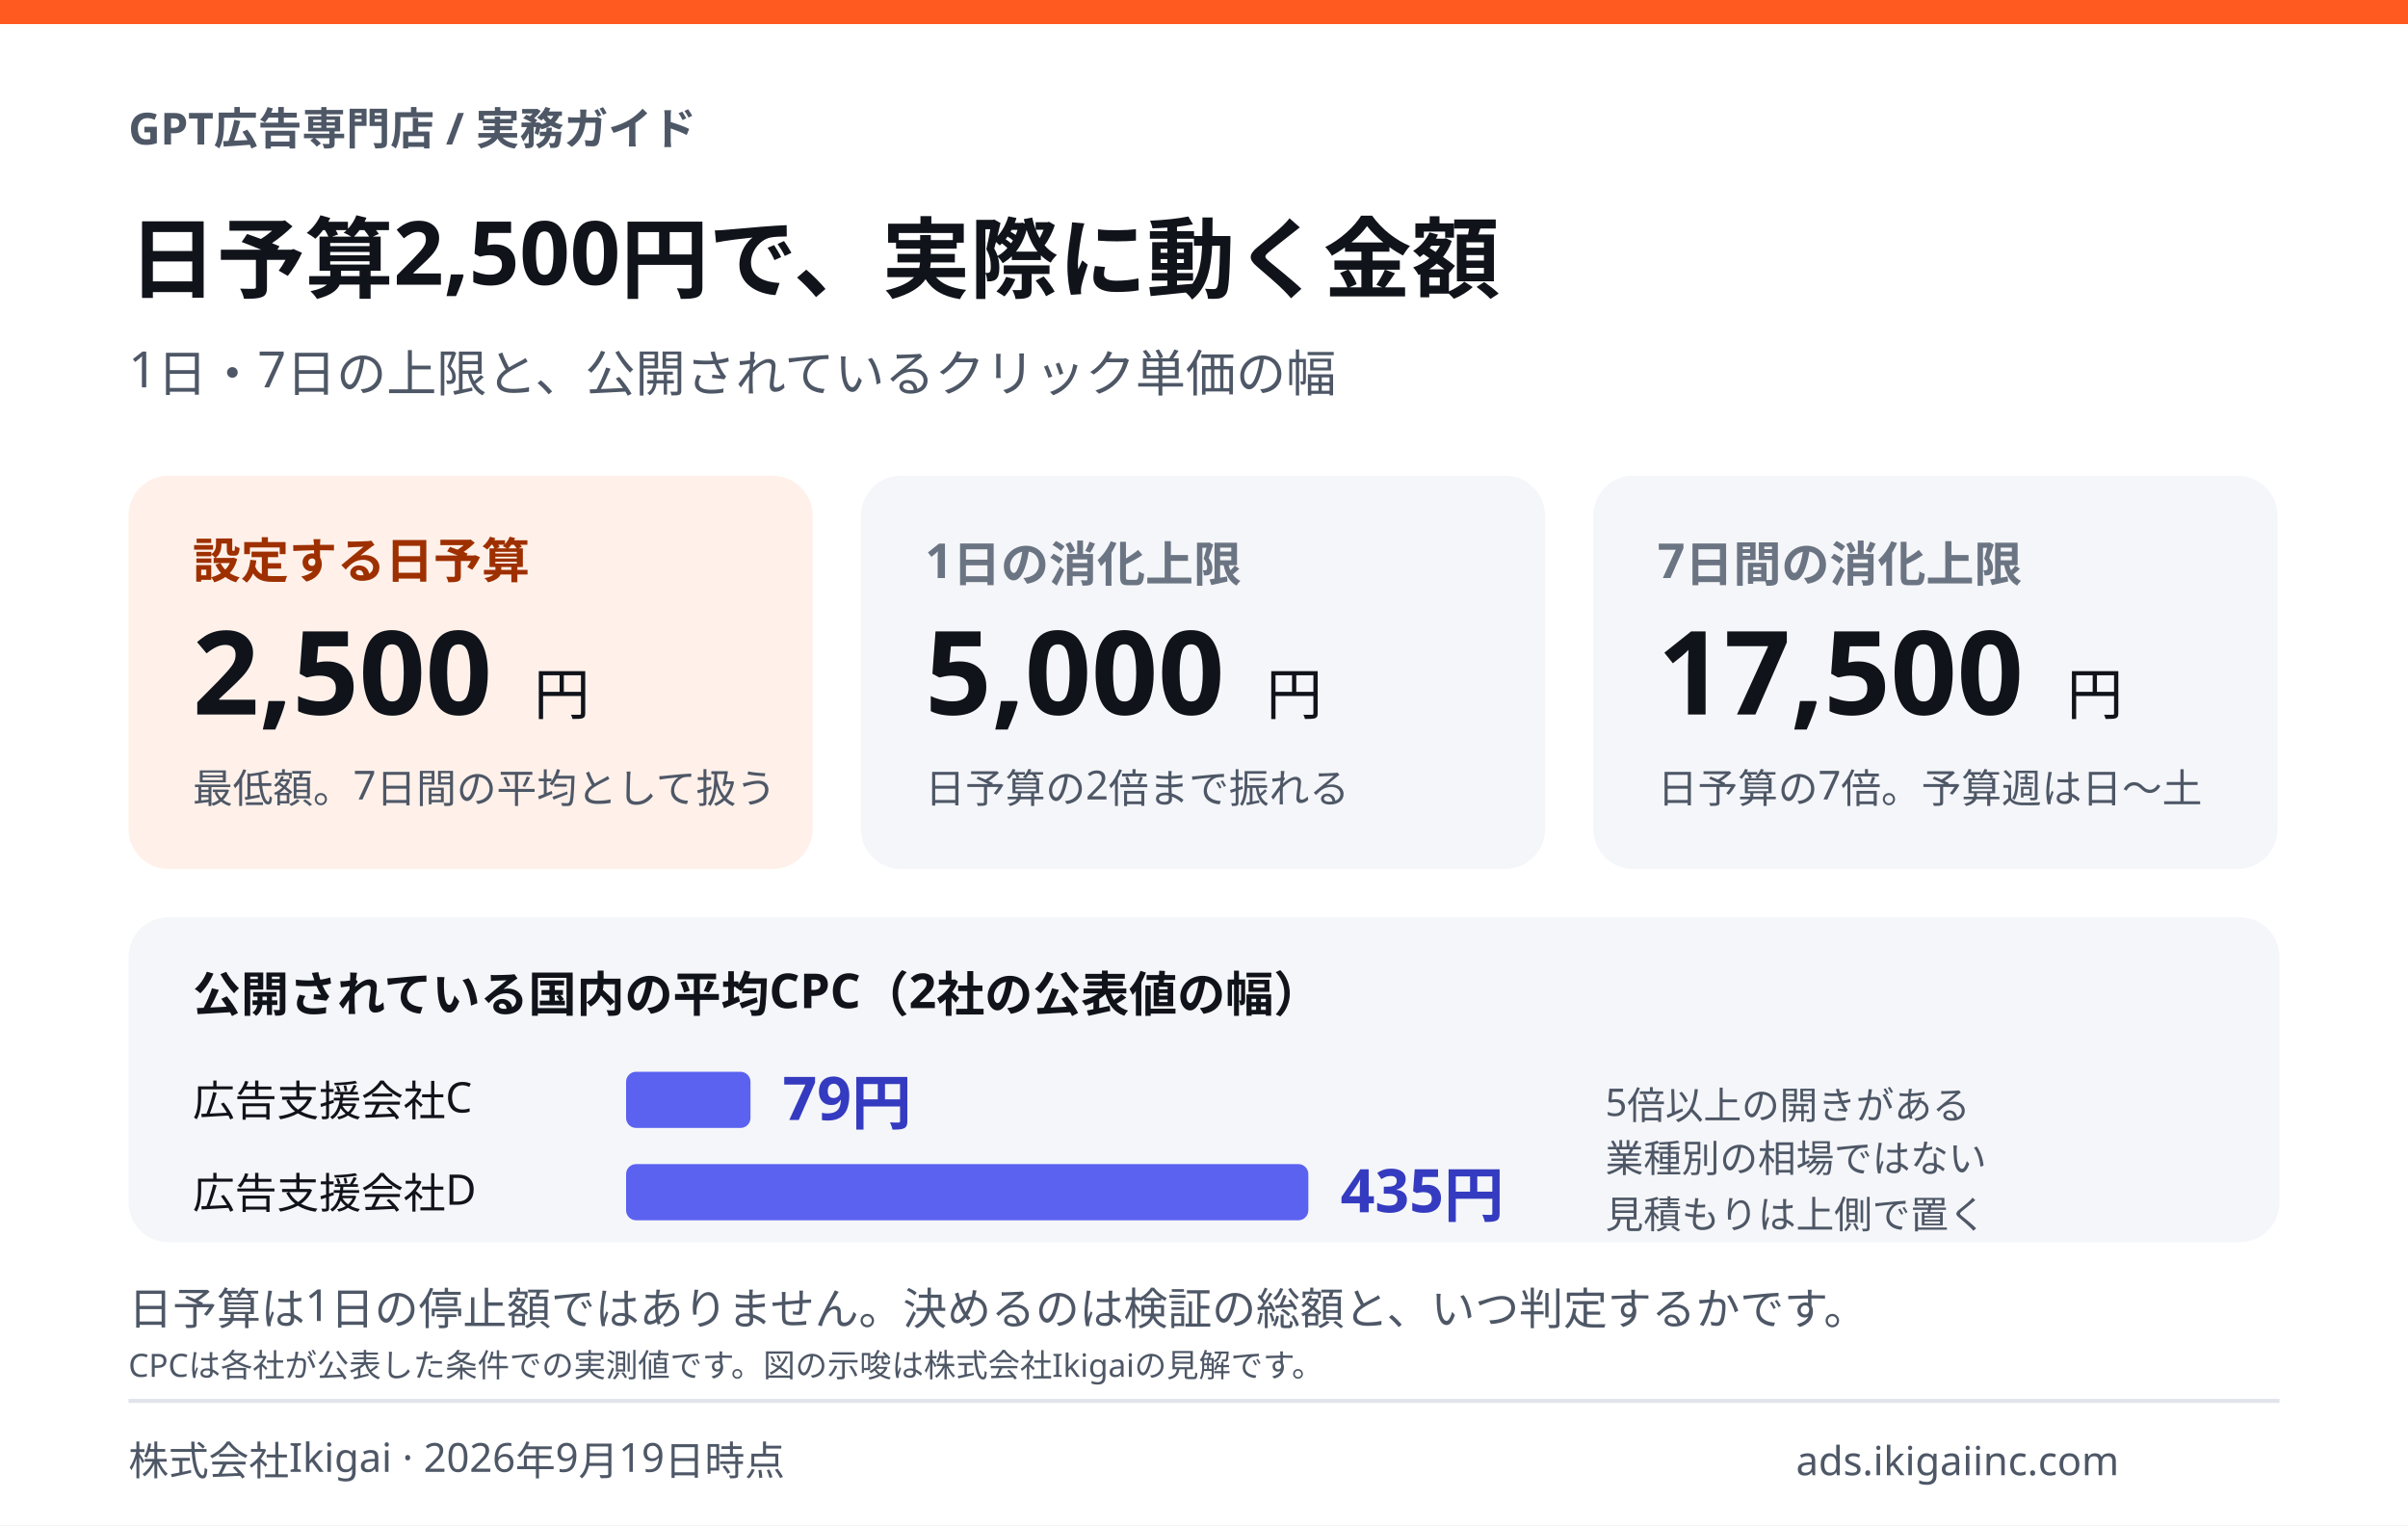
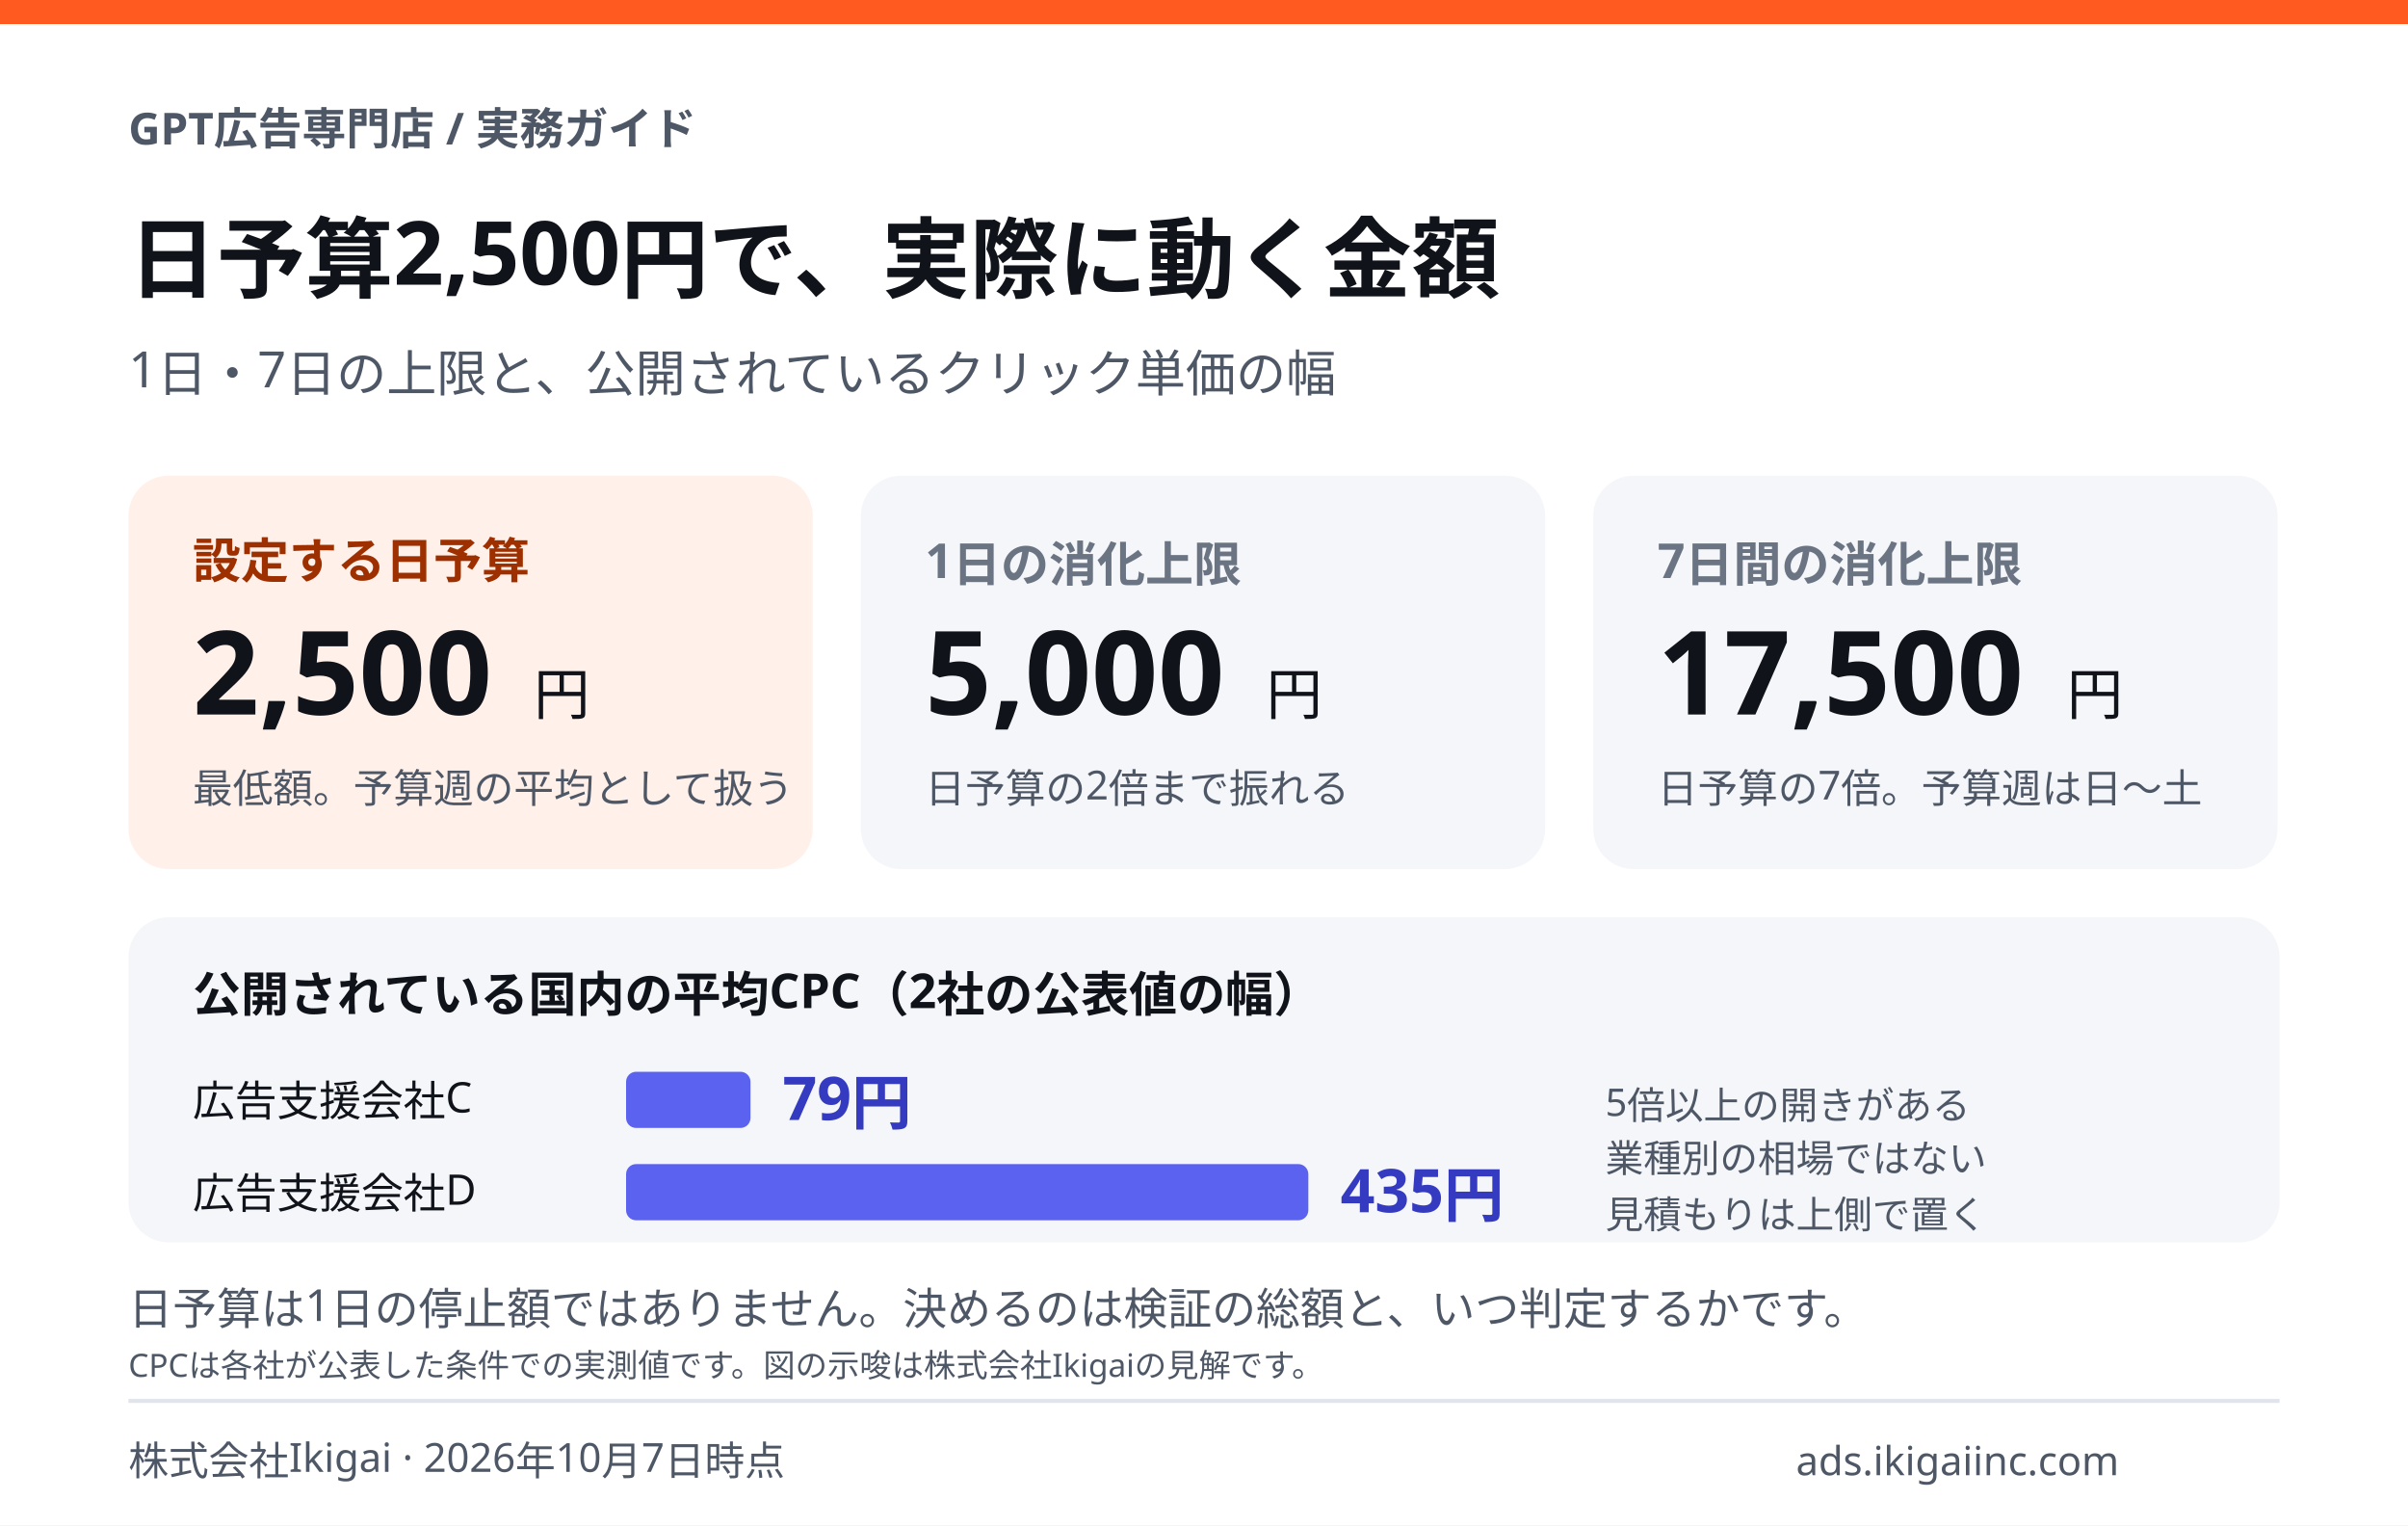
<svg xmlns="http://www.w3.org/2000/svg" width="1200" height="760" viewBox="0 0 1200 760">
  <rect width="1200" height="760" fill="#fff" />
  <g font-family="Yu Gothic, sans-serif">
    <rect x="0" y="0" width="1200" height="12" rx="0" fill="#FF5A1F" />
    <text x="64" y="72" fill="#4E5766" font-size="22" font-weight="700">GPT広告専門店  /  実務ガイド</text>
    <text x="64" y="145" fill="#10131A" font-size="44" font-weight="700">日予算2,500円で、実際に動く金額</text>
    <text x="64" y="193" fill="#4E5766" font-size="25" font-weight="500">1日・7日の上限と、公開されているクリック単価の幅</text>
    <rect x="64" y="237" width="341" height="196" rx="20" fill="#FFF1EA" />
    <text x="96" y="288" fill="#9E3000" font-size="24" font-weight="700">設定する日予算</text>
    <text x="96" y="356" fill="#10131A" font-size="58" font-weight="700">2,500</text>
    <text x="266" y="356" fill="#10131A" font-size="28" font-weight="500">円</text>
-     <text x="96" y="400" fill="#4E5766" font-size="20" font-weight="500">最低額。7日間の平均として扱う</text>
+     <text x="96" y="400" fill="#4E5766" font-size="20" font-weight="500">最低額。予算週の平均として扱う</text>
    <rect x="429" y="237" width="341" height="196" rx="20" fill="#F5F6F9" />
    <text x="461" y="288" fill="#6B7482" font-size="24" font-weight="700">1日の消化上限</text>
    <text x="461" y="356" fill="#10131A" font-size="58" font-weight="700">5,000</text>
    <text x="631" y="356" fill="#10131A" font-size="28" font-weight="500">円</text>
    <text x="461" y="400" fill="#4E5766" font-size="20" font-weight="500">日予算の2倍まで振れる</text>
    <rect x="794" y="237" width="341" height="196" rx="20" fill="#F5F6F9" />
    <text x="826" y="288" fill="#6B7482" font-size="24" font-weight="700">7日間の消化上限</text>
    <text x="826" y="356" fill="#10131A" font-size="58" font-weight="700">17,500</text>
    <text x="1030" y="356" fill="#10131A" font-size="28" font-weight="500">円</text>
    <text x="826" y="400" fill="#4E5766" font-size="20" font-weight="500">日予算の7倍。予算週は日〜土</text>
    <rect x="64" y="457" width="1072" height="162" rx="20" fill="#F5F6F9" />
    <text x="96" y="504" fill="#10131A" font-size="24" font-weight="700">公開されている国内の平均CPC（2社の公表値の幅）</text>
    <text x="96" y="556" fill="#10131A" font-size="21" font-weight="500">広告支援会社C</text>
    <rect x="312" y="534" width="62" height="28" rx="5" fill="#5B62F0" />
    <text x="390" y="558" fill="#343BC0" font-size="30" font-weight="700">79円</text>
    <text x="96" y="602" fill="#10131A" font-size="21" font-weight="500">広告支援会社D</text>
    <rect x="312" y="580" width="340" height="28" rx="5" fill="#5B62F0" />
    <text x="668" y="604" fill="#343BC0" font-size="30" font-weight="700">435円</text>
    <text x="800" y="556" fill="#4E5766" font-size="19" font-weight="500">5倍以上の開きがある</text>
    <text x="800" y="584" fill="#4E5766" font-size="19" font-weight="500">業種別の相場ではない</text>
    <text x="800" y="612" fill="#4E5766" font-size="19" font-weight="500">見積もりは上側で置く</text>
    <text x="64" y="660" fill="#4E5766" font-size="22" font-weight="500">日予算は1日の停止額ではありません。決めるのは検証の総額と、いつ判定するかです。</text>
    <text x="64" y="686" fill="#4E5766" font-size="16" font-weight="500">CPCは各社が公表した条件での実測値です。図の示唆は株式会社Ikigaiの見解です。</text>
    <path d="M64 698H1136" stroke="#E1E4EB" stroke-width="2" />
-     <text x="64" y="735" fill="#4E5766" font-size="20" font-weight="500">株式会社Ikigai  ·  2026年9月19日時点</text>
+     <text x="64" y="735" fill="#4E5766" font-size="20" font-weight="500">株式会社Ikigai  ·  2026年10月7日時点</text>
    <text x="895" y="735" fill="#4E5766" font-size="20" font-weight="500">ads.ikigaiinc.com</text>
  </g>
</svg>
